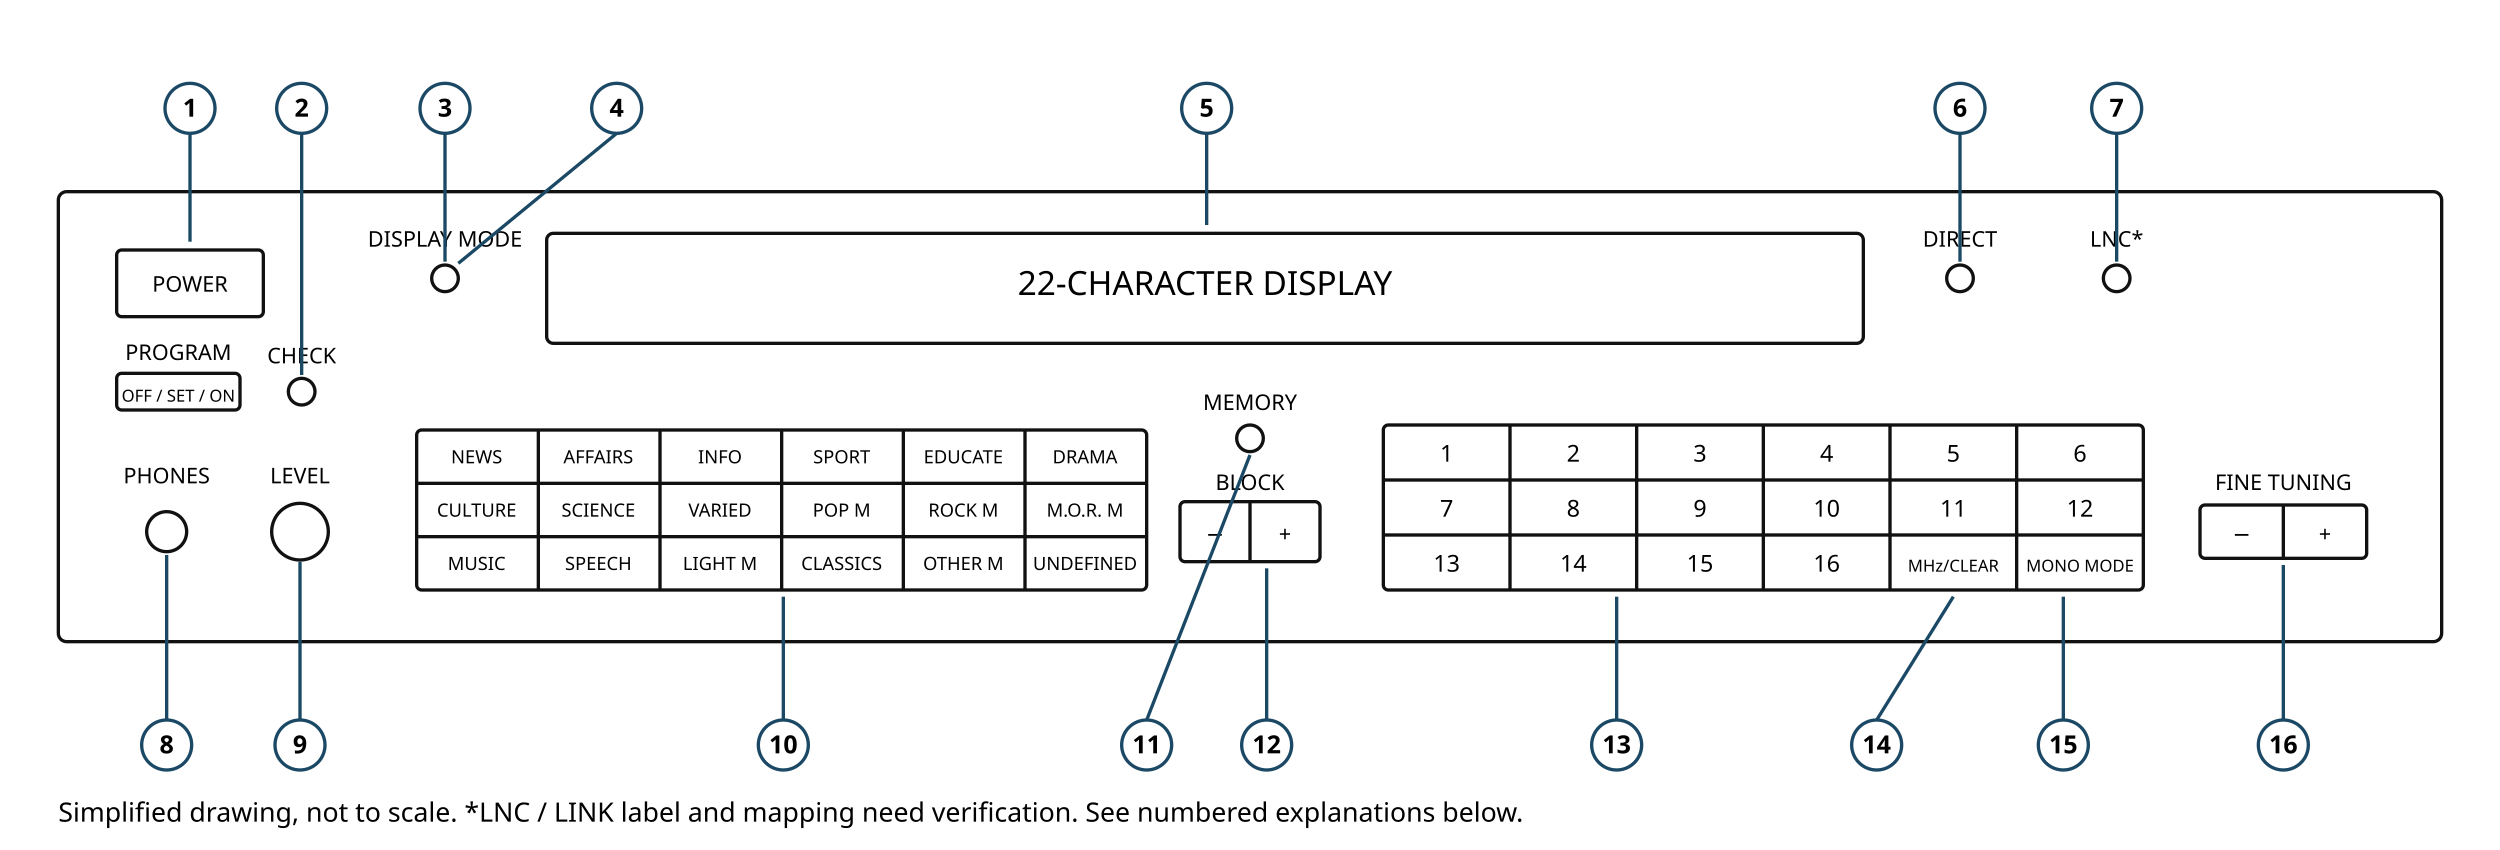
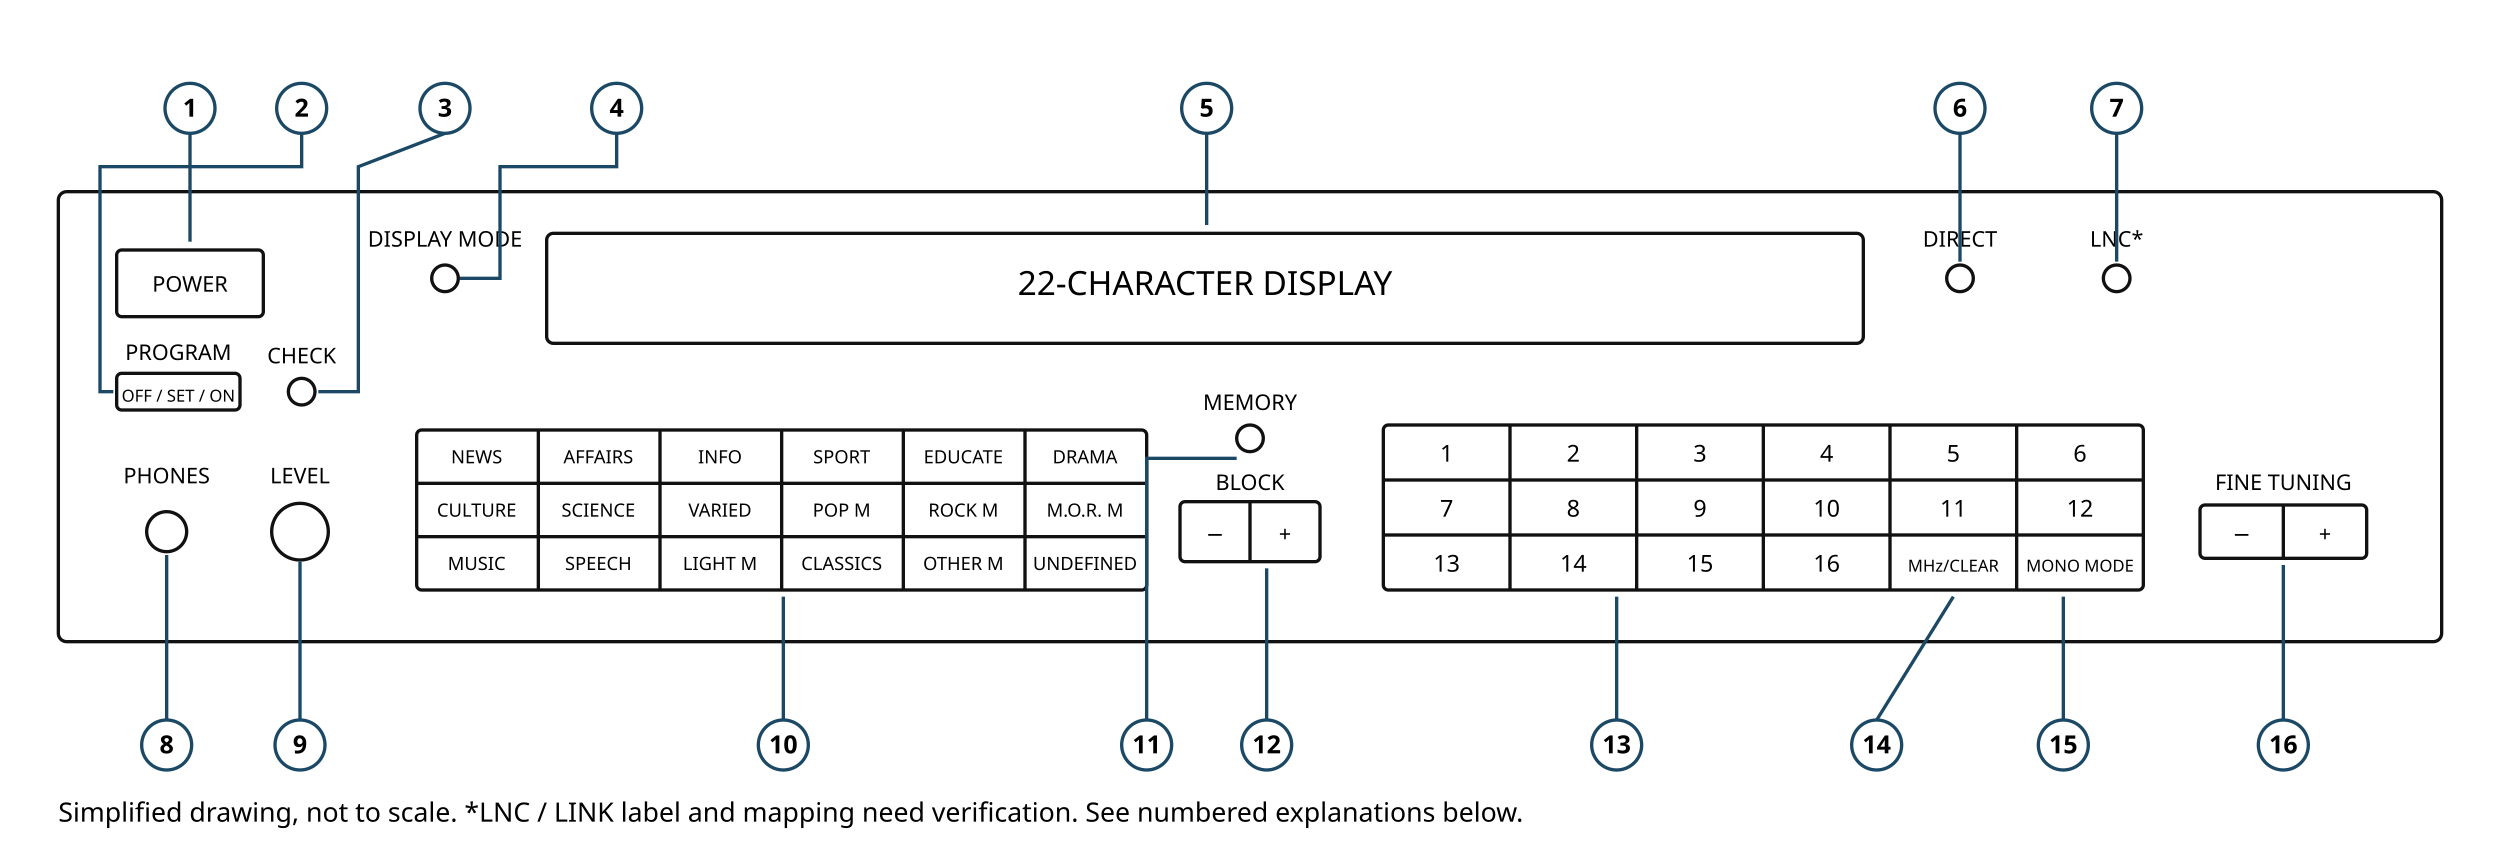
<svg xmlns="http://www.w3.org/2000/svg" width="1500" height="510" viewBox="0 0 1500 510" role="img" aria-labelledby="title description">
  <rect width="1500" height="510" fill="#ffffff" />
  <g fill="none" stroke="#111111" stroke-width="2">
    <rect x="35" y="115" width="1430" height="270" rx="5" />
    <rect x="70" y="150" width="88" height="40" rx="3" />
    <rect x="70" y="224" width="74" height="22" rx="3" />
    <circle cx="181" cy="235" r="8" />
    <circle cx="267" cy="167" r="8" />
    <rect x="328" y="140" width="790" height="66" rx="4" />
    <circle cx="1176" cy="167" r="8" />
    <circle cx="1270" cy="167" r="8" />
    <circle cx="100" cy="319" r="12" />
    <circle cx="180" cy="319" r="17" />
    <rect x="250" y="258" width="438" height="96" rx="3" />
    <path d="M250 290h438 M250 322h438 M323 258v96 M396 258v96 M469 258v96 M542 258v96 M615 258v96" />
    <circle cx="750" cy="263" r="8" />
    <rect x="708" y="301" width="84" height="36" rx="3" />
    <path d="M750 301v36" />
    <rect x="830" y="255" width="456" height="99" rx="3" />
    <path d="M830 288h456 M830 321h456 M906 255v99 M982 255v99 M1058 255v99 M1134 255v99 M1210 255v99" />
    <rect x="1320" y="303" width="100" height="32" rx="3" />
    <path d="M1370 303v32" />
  </g>
  <g fill="#000000" font-family="sans-serif" text-anchor="middle">
    <g font-size="13">
      <text x="114" y="175">POWER</text>
      <text x="107" y="216">PROGRAM</text>
      <text x="107" y="241" font-size="10">OFF / SET / ON</text>
      <text x="181" y="218">CHECK</text>
      <text x="267" y="148">DISPLAY MODE</text>
      <text x="723" y="177" font-size="20">22-CHARACTER DISPLAY</text>
      <text x="1176" y="148">DIRECT</text>
      <text x="1270" y="148">LNC*</text>
      <text x="100" y="290">PHONES</text>
      <text x="180" y="290">LEVEL</text>
      <text x="750" y="246">MEMORY</text>
      <text x="750" y="294">BLOCK</text>
      <text x="729" y="325">−</text>
      <text x="771" y="325">+</text>
      <text x="1370" y="294">FINE TUNING</text>
      <text x="1345" y="325">−</text>
      <text x="1395" y="325">+</text>
    </g>
    <g font-size="11">
      <text x="286" y="278">NEWS</text>
      <text x="359" y="278">AFFAIRS</text>
      <text x="432" y="278">INFO</text>
      <text x="505" y="278">SPORT</text>
      <text x="578" y="278">EDUCATE</text>
      <text x="651" y="278">DRAMA</text>
      <text x="286" y="310">CULTURE</text>
      <text x="359" y="310">SCIENCE</text>
      <text x="432" y="310">VARIED</text>
      <text x="505" y="310">POP M</text>
      <text x="578" y="310">ROCK M</text>
      <text x="651" y="310">M.O.R. M</text>
      <text x="286" y="342">MUSIC</text>
      <text x="359" y="342">SPEECH</text>
      <text x="432" y="342">LIGHT M</text>
      <text x="505" y="342">CLASSICS</text>
      <text x="578" y="342">OTHER M</text>
      <text x="651" y="342">UNDEFINED</text>
    </g>
    <g font-size="14">
      <text x="868" y="277">1</text>
      <text x="944" y="277">2</text>
      <text x="1020" y="277">3</text>
      <text x="1096" y="277">4</text>
      <text x="1172" y="277">5</text>
      <text x="1248" y="277">6</text>
      <text x="868" y="310">7</text>
      <text x="944" y="310">8</text>
      <text x="1020" y="310">9</text>
      <text x="1096" y="310">10</text>
      <text x="1172" y="310">11</text>
      <text x="1248" y="310">12</text>
      <text x="868" y="343">13</text>
      <text x="944" y="343">14</text>
      <text x="1020" y="343">15</text>
      <text x="1096" y="343">16</text>
      <text x="1172" y="343" font-size="10">MHz/CLEAR</text>
      <text x="1248" y="343" font-size="10">MONO MODE</text>
    </g>
  </g>
  <g fill="none" stroke="#1b4965" stroke-width="2">
-     <path d="M114 80v65 M181 80v145 M267 80v77 M370 80l-95 78 M724 80v55 M1176 80v77 M1270 80v77" />
-     <path d="M100 432v-99 M180 432v-95 M470 432v-74 M688 432l62-159 M760 432v-91 M970 432v-74 M1126 432l46-74 M1238 432v-74 M1370 432v-93" />
+     <path d="M114 80v65 M181 80v20H60v135h8 M267 80l-52 20v135h-24 M370 80v20h-70v67h-24 M724 80v55 M1176 80v77 M1270 80v77" />
+     <path d="M100 432v-99 M180 432v-95 M470 432v-74 M688 432V275h54 M760 432v-91 M970 432v-74 M1126 432l46-74 M1238 432v-74 M1370 432v-93" />
  </g>
  <g fill="#ffffff" stroke="#1b4965" stroke-width="2">
    <circle cx="114" cy="65" r="15" />
    <circle cx="181" cy="65" r="15" />
    <circle cx="267" cy="65" r="15" />
    <circle cx="370" cy="65" r="15" />
    <circle cx="724" cy="65" r="15" />
    <circle cx="1176" cy="65" r="15" />
    <circle cx="1270" cy="65" r="15" />
    <circle cx="100" cy="447" r="15" />
    <circle cx="180" cy="447" r="15" />
    <circle cx="470" cy="447" r="15" />
    <circle cx="688" cy="447" r="15" />
    <circle cx="760" cy="447" r="15" />
    <circle cx="970" cy="447" r="15" />
    <circle cx="1126" cy="447" r="15" />
    <circle cx="1238" cy="447" r="15" />
    <circle cx="1370" cy="447" r="15" />
  </g>
  <g fill="#000000" font-family="sans-serif" font-size="15" font-weight="bold" text-anchor="middle">
    <text x="114" y="70">1</text>
    <text x="181" y="70">2</text>
    <text x="267" y="70">3</text>
    <text x="370" y="70">4</text>
    <text x="724" y="70">5</text>
    <text x="1176" y="70">6</text>
    <text x="1270" y="70">7</text>
    <text x="100" y="452">8</text>
    <text x="180" y="452">9</text>
    <text x="470" y="452">10</text>
    <text x="688" y="452">11</text>
    <text x="760" y="452">12</text>
    <text x="970" y="452">13</text>
    <text x="1126" y="452">14</text>
    <text x="1238" y="452">15</text>
    <text x="1370" y="452">16</text>
  </g>
  <text x="35" y="493" fill="#000000" font-family="sans-serif" font-size="16">Simplified drawing, not to scale. *LNC / LINK label and mapping need verification. See numbered explanations below.</text>
</svg>
